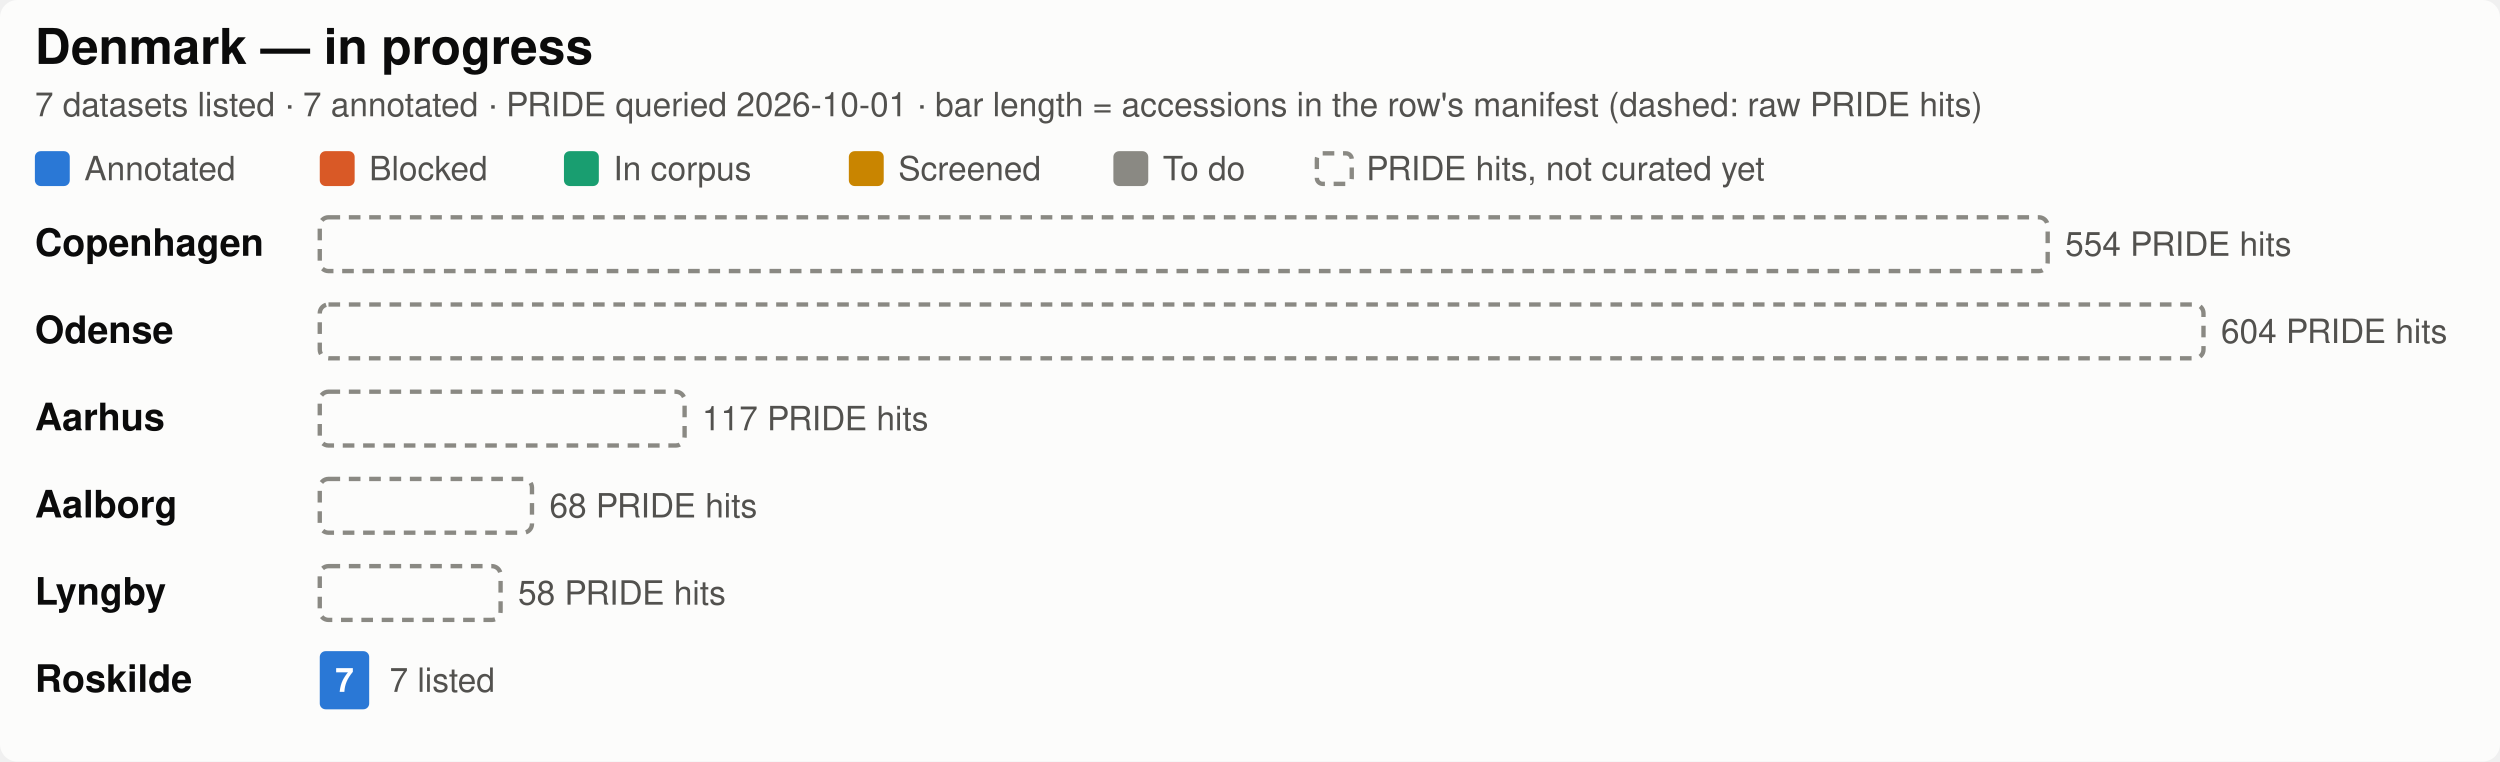
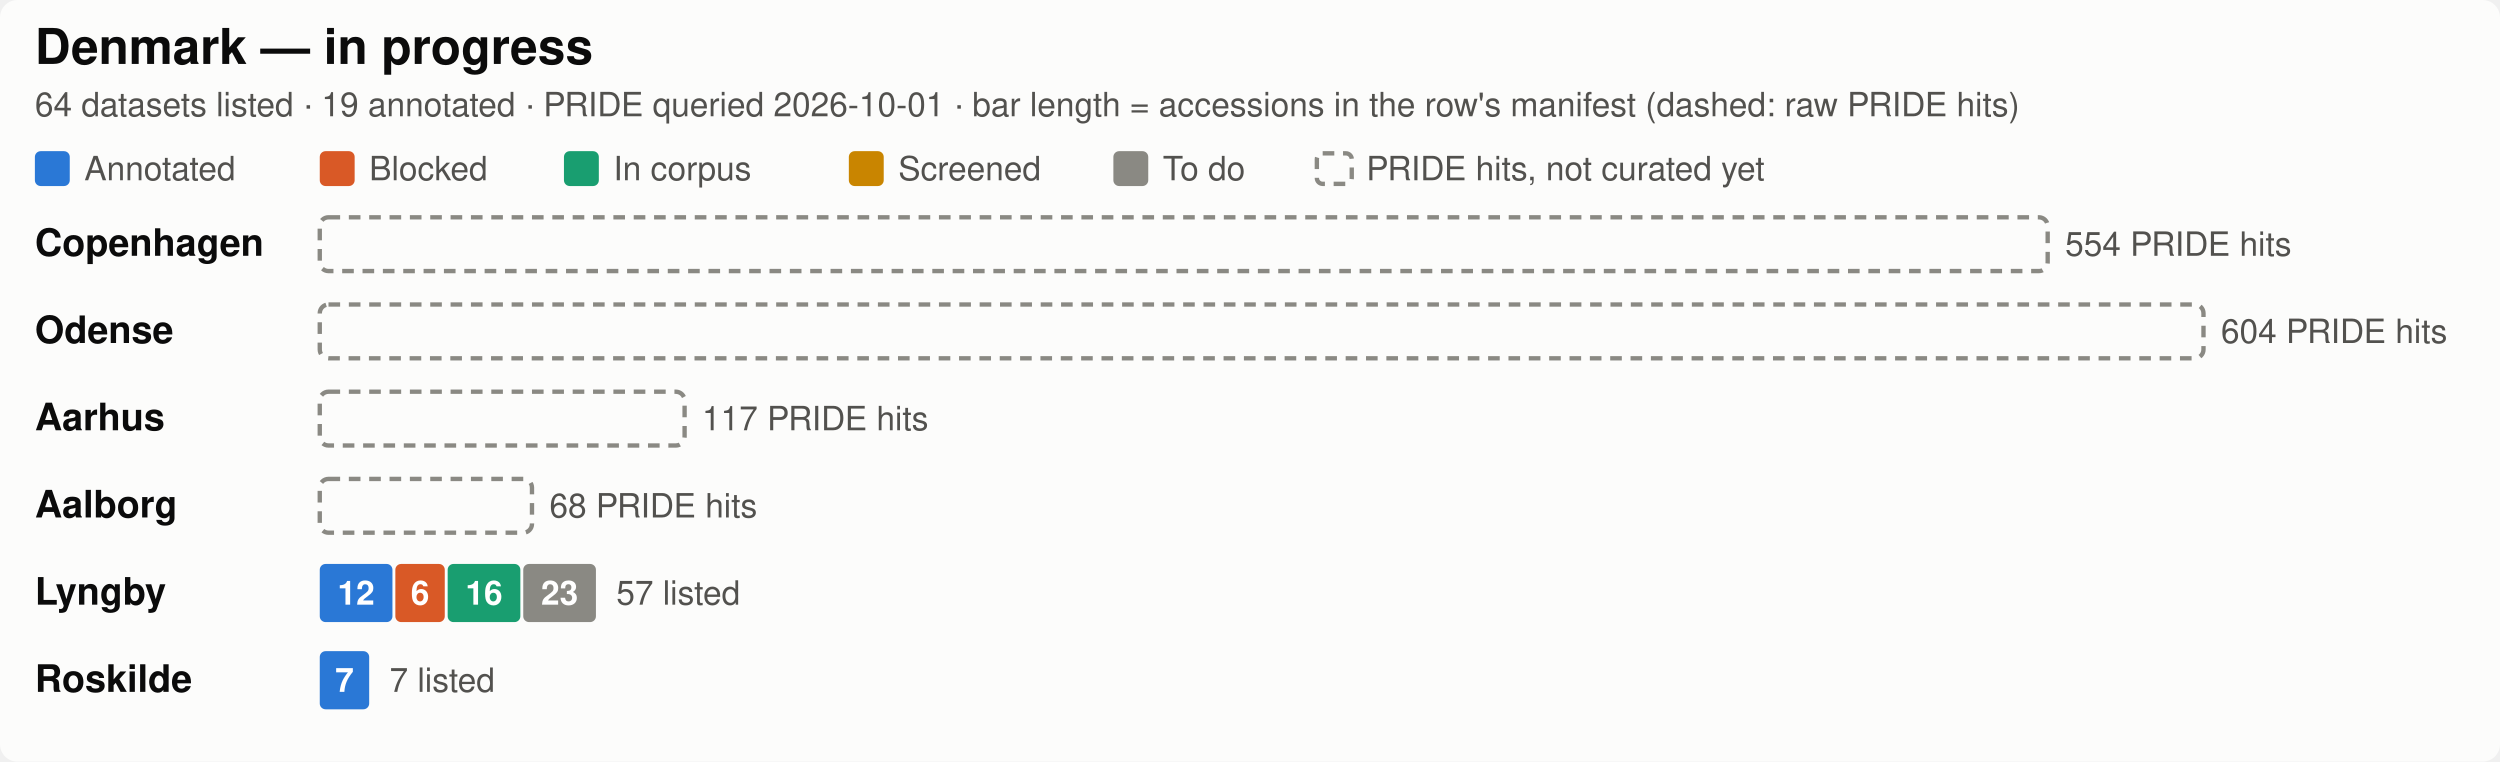
<svg xmlns="http://www.w3.org/2000/svg" width="860" height="262" viewBox="0 0 860 262" role="img" aria-label="Denmark SDRF progress by city">
  <style>
  .bg { fill: #fcfcfb; }
  .title { fill: #0b0b0b; font-size: 17px; font-weight: 600; }
  .city { fill: #0b0b0b; font-size: 13px; font-weight: 600; }
  .sub, .legend, .total { fill: #52514e; font-size: 11.5px; }
  .seg { font-size: 11.5px; font-weight: 600; fill: #ffffff; font-variant-numeric: tabular-nums; }
  .uncurated { fill: none; stroke: #8a8983; stroke-width: 1.5; stroke-dasharray: 4 3; }
  text { font-family: -apple-system, "Segoe UI", Helvetica, Arial, sans-serif; }
  .c-annotated { fill: #2a78d6; }
  .c-blocked { fill: #d95926; }
  .c-in_corpus { fill: #199e70; }
  .c-screened { fill: #c98500; }
  .c-todo { fill: #8a8983; }

  @media (prefers-color-scheme: dark) {
    .bg { fill: #1a1a19; }
    .title, .city { fill: #ffffff; }
    .sub, .legend, .total { fill: #c3c2b7; }
    .uncurated { stroke: #8f8e86; }
    .c-annotated { fill: #3987e5; }
    .c-blocked { fill: #d95926; }
    .c-in_corpus { fill: #199e70; }
    .c-screened { fill: #c98500; }
    .c-todo { fill: #6b6a65; }
  }
</style>
  <rect class="bg" width="860" height="262" rx="6" />
  <text class="title" x="12" y="22">Denmark — in progress</text>
-   <text class="sub" x="12" y="40">7 datasets listed · 7 annotated · PRIDE queried 2026-10-01 · bar length = accessions in the row's manifest (dashed: raw PRIDE hits)</text>
+   <text class="sub" x="12" y="40">64 datasets listed · 19 annotated · PRIDE queried 2026-10-01 · bar length = accessions in the row's manifest (dashed: raw PRIDE hits)</text>
  <rect class="c-annotated" fill="#2a78d6" x="12" y="52" width="12" height="12" rx="2" />
  <text class="legend" x="29" y="62">Annotated</text>
  <rect class="c-blocked" fill="#d95926" x="110" y="52" width="12" height="12" rx="2" />
  <text class="legend" x="127" y="62">Blocked</text>
  <rect class="c-in_corpus" fill="#199e70" x="194" y="52" width="12" height="12" rx="2" />
  <text class="legend" x="211" y="62">In corpus</text>
  <rect class="c-screened" fill="#c98500" x="292" y="52" width="12" height="12" rx="2" />
  <text class="legend" x="309" y="62">Screened</text>
  <rect class="c-todo" fill="#8a8983" x="383" y="52" width="12" height="12" rx="2" />
  <text class="legend" x="400" y="62">To do</text>
  <rect class="uncurated" fill="none" stroke="#8a8983" x="453" y="52.75" width="12" height="10.5" rx="2" />
  <text class="legend" x="470" y="62">PRIDE hits, not curated yet</text>
  <text class="city" x="12" y="88.0">Copenhagen</text>
  <rect class="uncurated" fill="none" stroke="#8a8983" x="110" y="74.75" width="594.4" height="18.5" rx="3" />
  <text class="total" x="710.4" y="88.0">554 PRIDE hits</text>
  <text class="city" x="12" y="118.0">Odense</text>
  <rect class="uncurated" fill="none" stroke="#8a8983" x="110" y="104.75" width="648.0" height="18.5" rx="3" />
  <text class="total" x="764.0" y="118.0">604 PRIDE hits</text>
  <text class="city" x="12" y="148.0">Aarhus</text>
  <rect class="uncurated" fill="none" stroke="#8a8983" x="110" y="134.75" width="125.5" height="18.5" rx="3" />
  <text class="total" x="241.5" y="148.0">117 PRIDE hits</text>
  <text class="city" x="12" y="178.0">Aalborg</text>
  <rect class="uncurated" fill="none" stroke="#8a8983" x="110" y="164.75" width="73.0" height="18.5" rx="3" />
  <text class="total" x="189.0" y="178.0">68 PRIDE hits</text>
  <text class="city" x="12" y="208.0">Lyngby</text>
-   <rect class="uncurated" fill="none" stroke="#8a8983" x="110" y="194.75" width="62.2" height="18.5" rx="3" />
-   <text class="total" x="178.2" y="208.0">58 PRIDE hits</text>
+   <rect class="c-annotated" fill="#2a78d6" x="110.0" y="194" width="25.0" height="20" rx="2" />
+   <text class="seg" x="122.5" y="208.0" text-anchor="middle">12</text>
+   <rect class="c-blocked" fill="#d95926" x="136.0" y="194" width="17.0" height="20" rx="2" />
+   <text class="seg" x="144.5" y="208.0" text-anchor="middle">6</text>
+   <rect class="c-in_corpus" fill="#199e70" x="154.0" y="194" width="25.0" height="20" rx="2" />
+   <text class="seg" x="166.5" y="208.0" text-anchor="middle">16</text>
+   <rect class="c-todo" fill="#8a8983" x="180.0" y="194" width="25.0" height="20" rx="2" />
+   <text class="seg" x="192.5" y="208.0" text-anchor="middle">23</text>
+   <text class="total" x="212.0" y="208.0">57 listed</text>
  <text class="city" x="12" y="238.0">Roskilde</text>
  <rect class="c-annotated" fill="#2a78d6" x="110.0" y="224" width="17.0" height="20" rx="2" />
  <text class="seg" x="118.5" y="238.0" text-anchor="middle">7</text>
  <text class="total" x="134.0" y="238.0">7 listed</text>
</svg>
